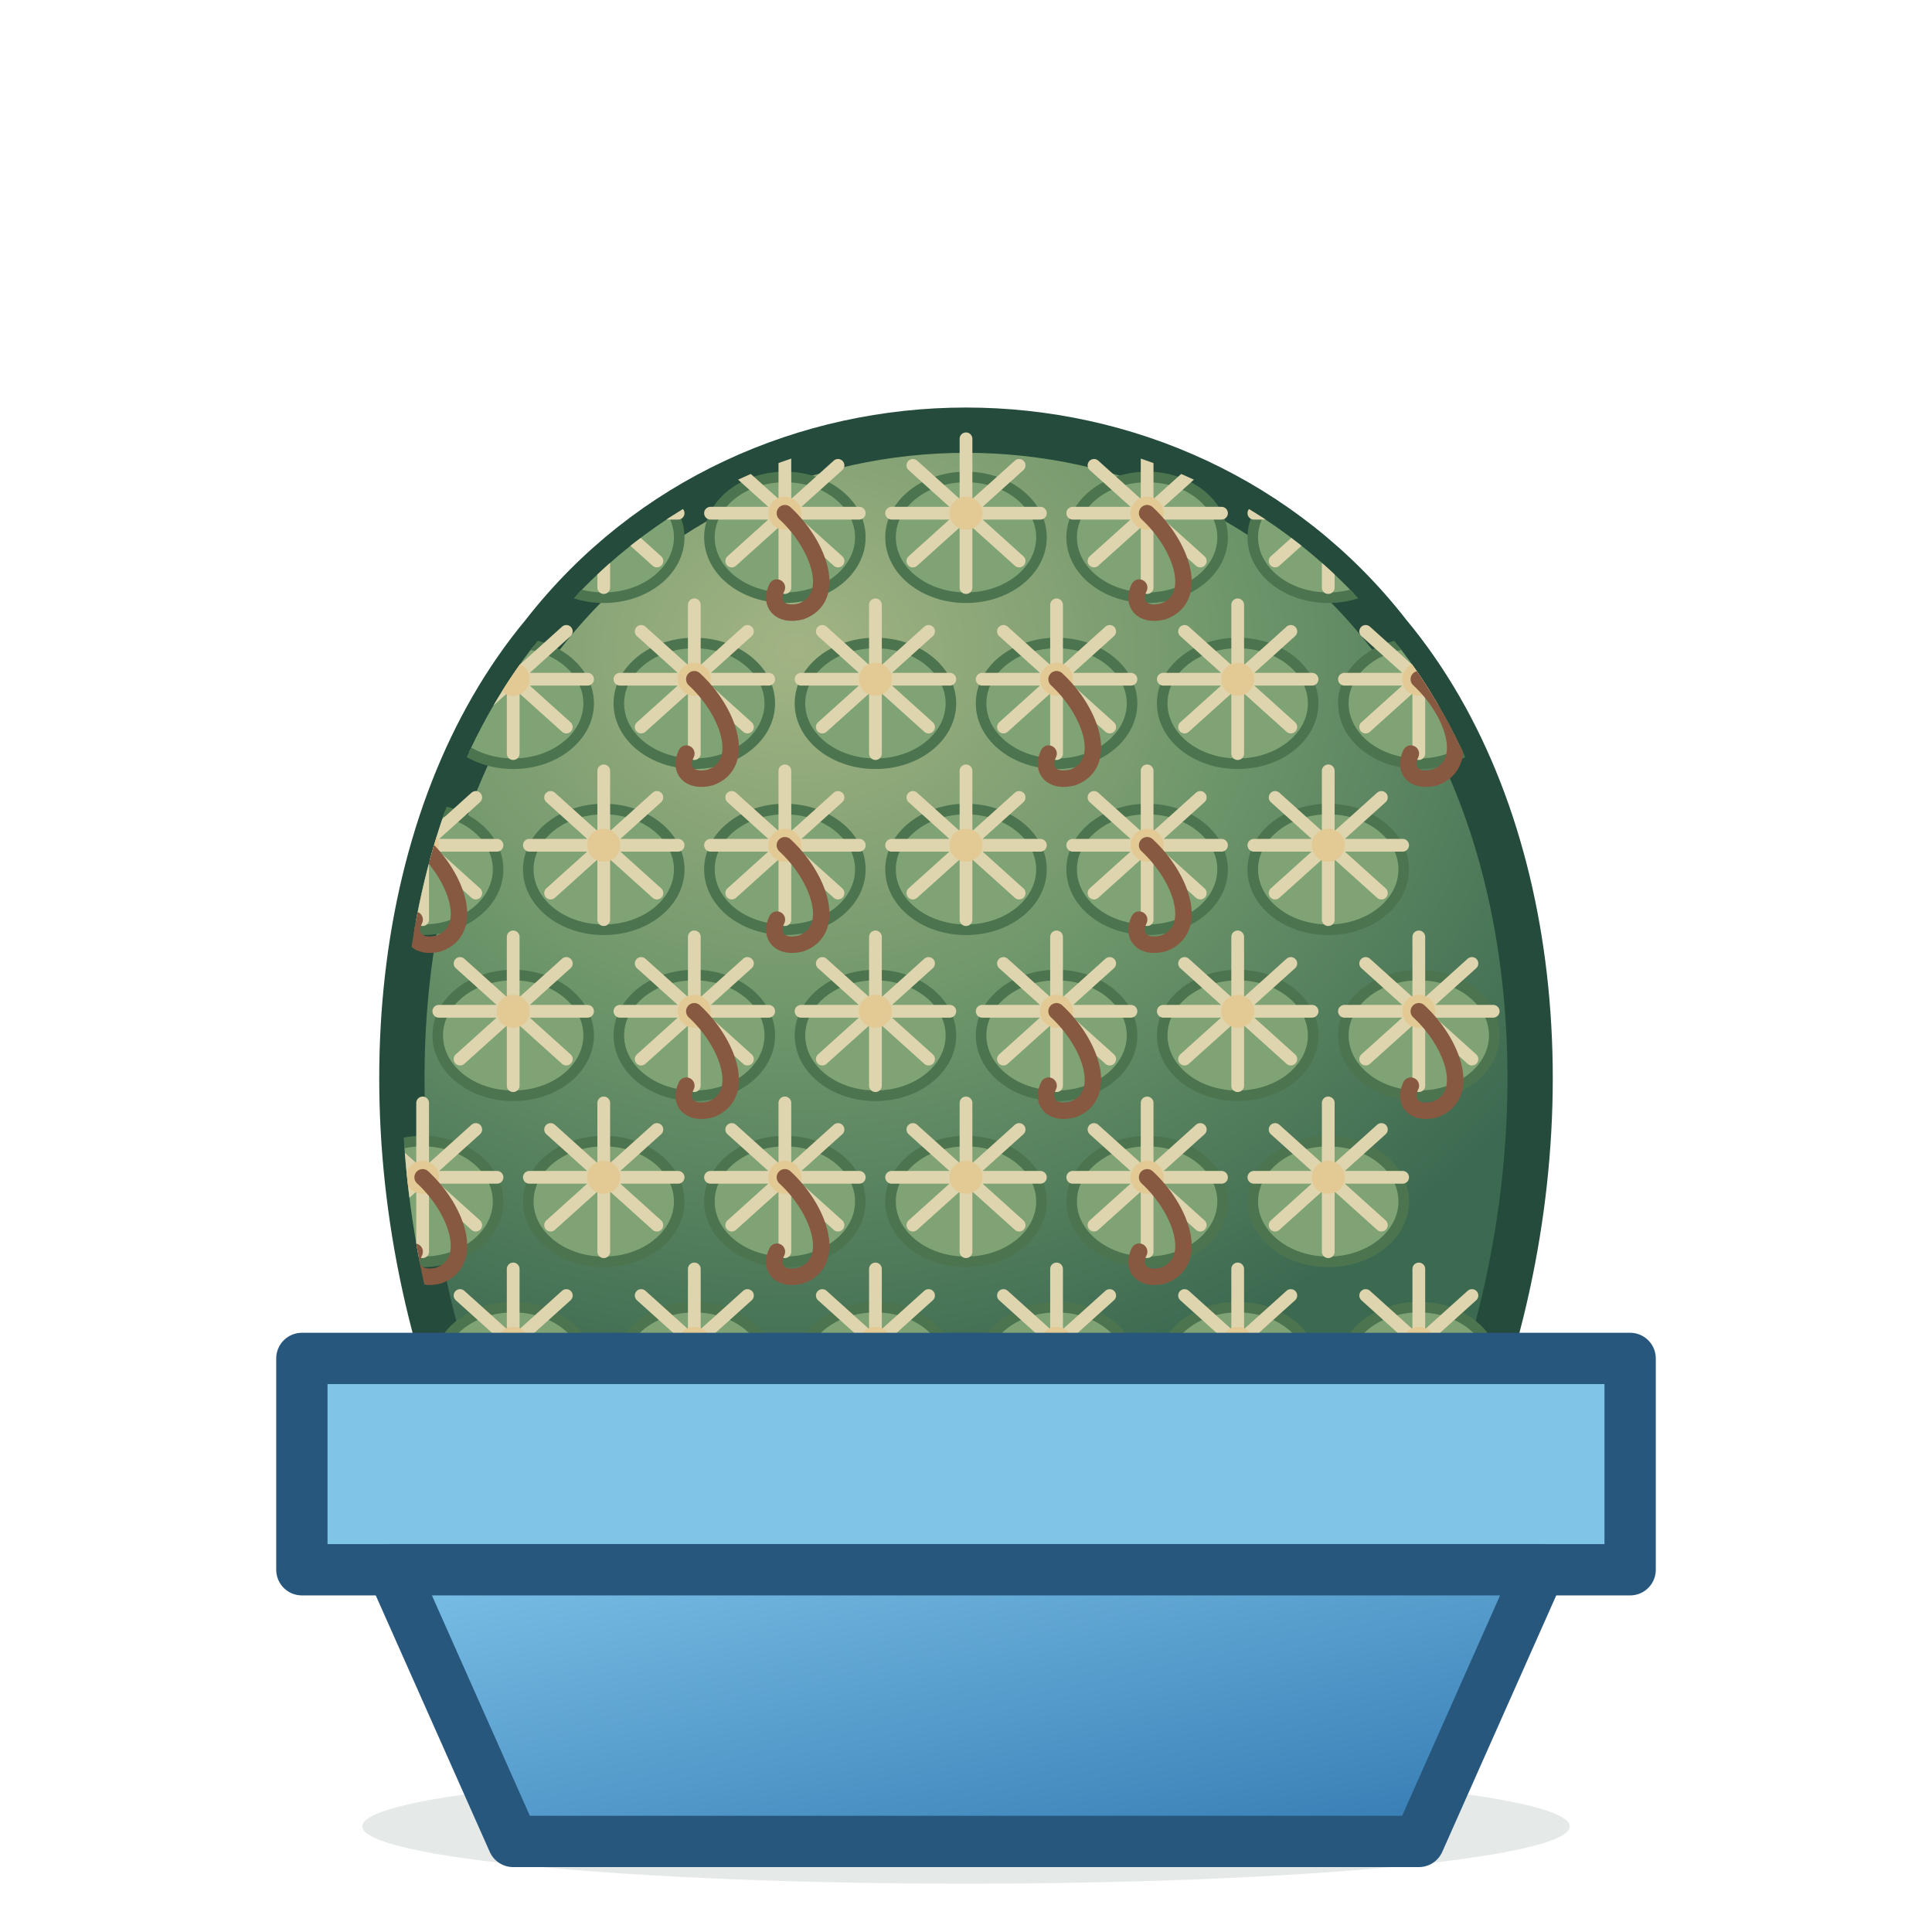
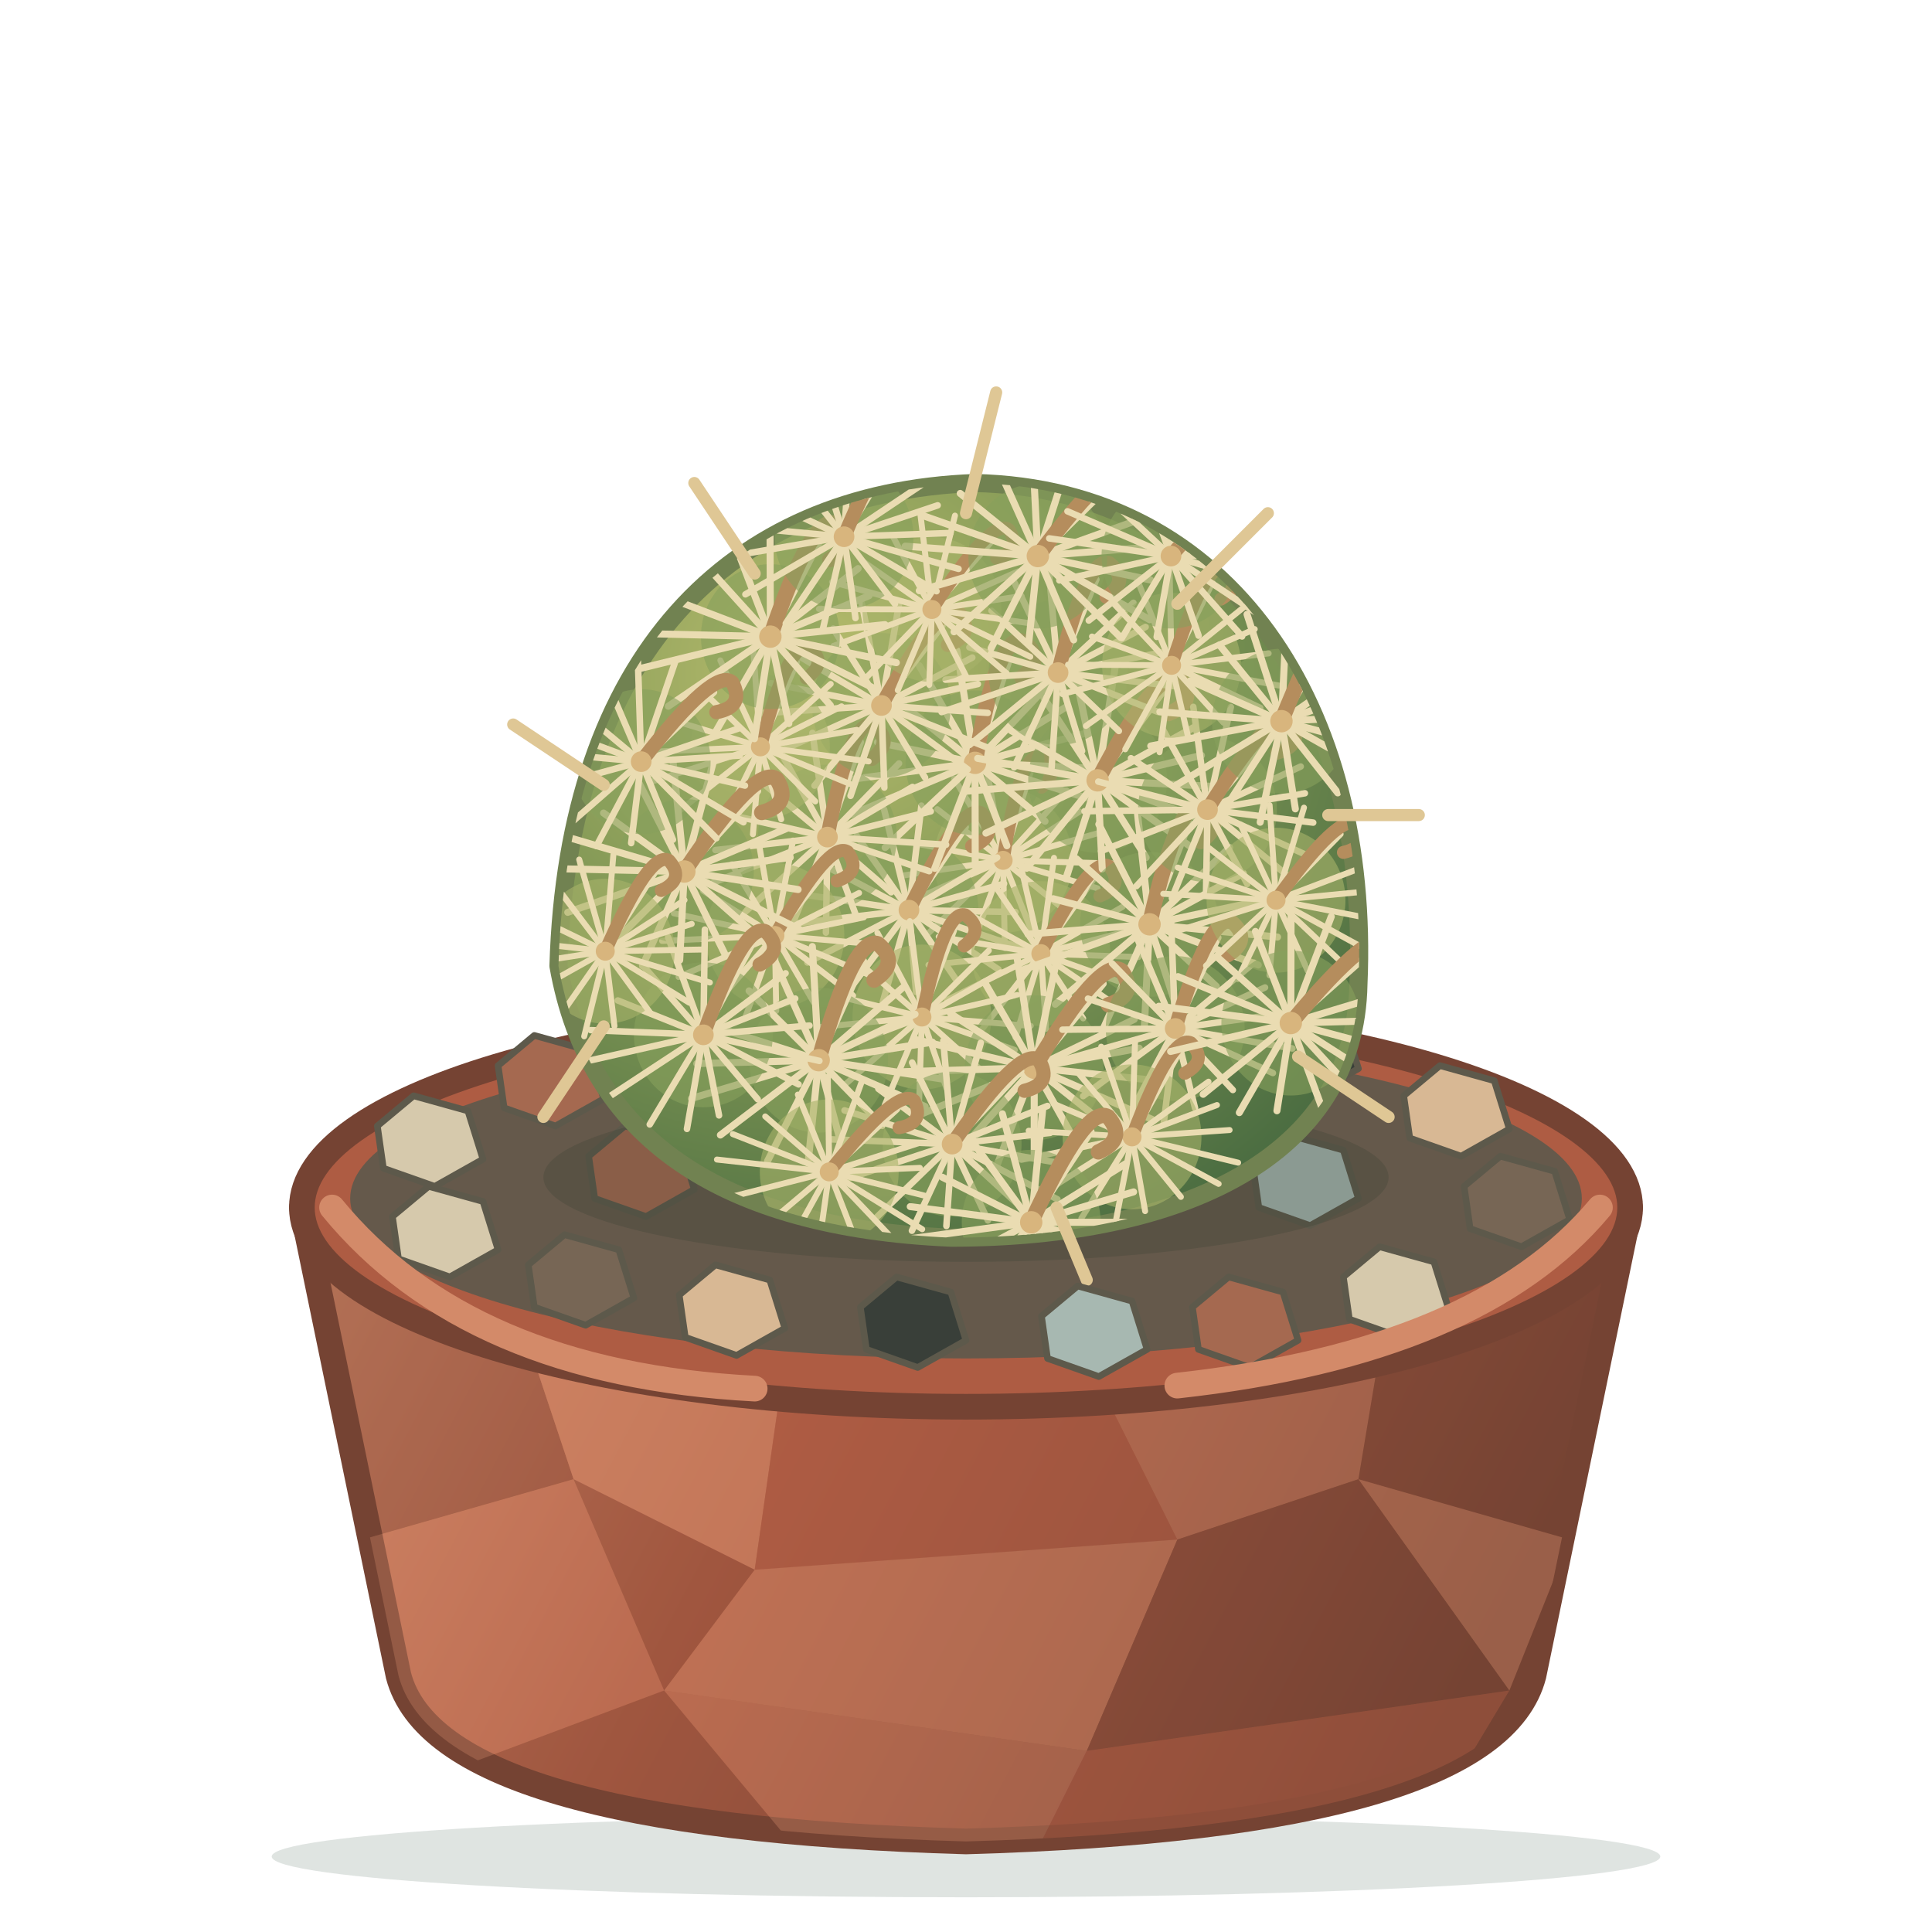
<svg xmlns="http://www.w3.org/2000/svg" viewBox="0 0 64 64" role="img" aria-labelledby="mammillaria-rekoi-title mammillaria-rekoi-description" data-plant-slug="mammillaria-rekoi" focusable="false">
  <defs>
-     <linearGradient id="rekoi-pot" x1="0" x2="0.9" y1="0" y2="1">
-       <stop offset="0" stop-color="#7bc0e6" />
-       <stop offset="1" stop-color="#357cb4" />
+     <linearGradient id="p16-nov01-pot" x1="0" y1="0" x2="1" y2="0.25">
+       <stop stop-color="#d38a69" />
+       <stop offset="0.42" stop-color="#ae5c43" />
+       <stop offset="1" stop-color="#754333" />
    </linearGradient>
-     <radialGradient id="hooks-body" cx="35%" cy="23%" r="80%">
-       <stop offset="0" stop-color="#a3b484" />
-       <stop offset="0.5" stop-color="#6d956a" />
-       <stop offset="1" stop-color="#3c6a51" />
+     <clipPath id="p16-nov01-pot-clip">
+       <path d="M10 40H54L50.8 55.5Q49.5 60.5 32 61Q14.5 60.5 13.2 55.5Z" fill="none" />
+     </clipPath>
+     <radialGradient id="p16-nov01-body" cx="0.32" cy="0.25" r="0.9">
+       <stop stop-color="#b8bd6d" />
+       <stop offset="0.5" stop-color="#7c9453" />
+       <stop offset="1" stop-color="#45683f" />
    </radialGradient>
-     <clipPath id="hooks-clip" clipPathUnits="userSpaceOnUse">
-       <path d="M15 46c-3-9-2-19 3-25 7-9 21-9 28 0 5 6 6 16 3 25Z" fill="none" stroke="none" stroke-width="1" stroke-linecap="round" stroke-linejoin="round" />
+     <clipPath id="p16-nov01-clip">
+       <path d="M18.5 32C18.8 21.8 24.1 16.3 32.3 16C40.8 16.2 45.4 23.5 45 32.6C44.9 38.3 39.2 41 31.5 41Q20 40.5 18.5 32Z" fill="none" />
    </clipPath>
-     <g id="mammillaria-rekoi-detail-1">
-       <path d="M-2.8 0H2.8M-2-1.8 2 1.8M-2 1.8 2-1.8M0-2.8V2.8" fill="none" stroke="#ded4ad" stroke-width="0.48" stroke-linecap="round" stroke-linejoin="round" />
-       <ellipse cx="0" cy="0" rx="0.62" ry="0.62" fill="#e3c994" stroke="none" stroke-width="1" />
-       <path d="M0 0C1.3 1.2 2 3.2 0.6 3.7c-0.8 0.2-1.2-0.3-0.9-0.9" fill="none" stroke="#875941" stroke-width="0.62" stroke-linecap="round" stroke-linejoin="round" />
-     </g>
-     <g id="mammillaria-rekoi-detail-2">
-       <path d="M-2.8 0H2.8M-2-1.8 2 1.8M-2 1.8 2-1.8M0-2.8V2.8" fill="none" stroke="#ded4ad" stroke-width="0.48" stroke-linecap="round" stroke-linejoin="round" />
-       <ellipse cx="0" cy="0" rx="0.62" ry="0.62" fill="#e3c994" stroke="none" stroke-width="1" />
+     <g id="p16-nov01-spines">
+       <path d="M0 0l3.6 0" fill="none" stroke="#eadcb2" stroke-width="0.22" />
+       <path d="M0 0l3.83 1.22" fill="none" stroke="#eadcb2" stroke-width="0.22" />
+       <path d="M0 0l3.06 1.95" fill="none" stroke="#eadcb2" stroke-width="0.22" />
+       <path d="M0 0l1.64 2.33" fill="none" stroke="#eadcb2" stroke-width="0.22" />
+       <path d="M0 0l0.29 2.76" fill="none" stroke="#eadcb2" stroke-width="0.22" />
+       <path d="M0 0l-0.83 3.12" fill="none" stroke="#eadcb2" stroke-width="0.22" />
+       <path d="M0 0l-2.07 2.86" fill="none" stroke="#eadcb2" stroke-width="0.22" />
+       <path d="M0 0l-3.4 1.83" fill="none" stroke="#eadcb2" stroke-width="0.22" />
+       <path d="M0 0l-4.12 0.56" fill="none" stroke="#eadcb2" stroke-width="0.22" />
+       <path d="M0 0l-3.78 -0.49" fill="none" stroke="#eadcb2" stroke-width="0.22" />
+       <path d="M0 0l-2.78 -1.41" fill="none" stroke="#eadcb2" stroke-width="0.22" />
+       <path d="M0 0l-1.81 -2.48" fill="none" stroke="#eadcb2" stroke-width="0.22" />
+       <path d="M0 0l-0.9 -3.39" fill="none" stroke="#eadcb2" stroke-width="0.22" />
+       <path d="M0 0l0.36 -3.54" fill="none" stroke="#eadcb2" stroke-width="0.22" />
+       <path d="M0 0l1.87 -2.84" fill="none" stroke="#eadcb2" stroke-width="0.22" />
+       <path d="M0 0l2.95 -1.83" fill="none" stroke="#eadcb2" stroke-width="0.22" />
+       <path d="M0 0l3.2 -0.95" fill="none" stroke="#eadcb2" stroke-width="0.22" />
+       <path d="M0 0Q1.7-3.7 2.4-3.3Q3-2.6 2.1-2.2" fill="none" stroke="#b58d5d" stroke-width="0.48" />
+       <circle r="0.35" fill="#d8b57d" />
    </g>
  </defs>
-   <ellipse cx="32" cy="60.5" rx="20" ry="1.9" fill="#244b3b" stroke="none" stroke-width="0" opacity="0.12" />
-   <ellipse cx="32" cy="45.5" rx="20" ry="2.1" fill="#745c45" stroke="none" stroke-width="1" />
-   <path d="M15 46c-3-9-2-19 3-25 7-9 21-9 28 0 5 6 6 16 3 25Z" fill="url(#hooks-body)" stroke="#244b3b" stroke-width="1.5" stroke-linecap="round" stroke-linejoin="round" />
-   <g clip-path="url(#hooks-clip)">
-     <ellipse cx="14" cy="17.8" rx="2.5" ry="2" fill="#80a375" stroke="#4c744f" stroke-width="0.35" />
-     <use href="#mammillaria-rekoi-detail-1" transform="translate(14 17) scale(0.88)" />
-     <ellipse cx="20" cy="17.8" rx="2.5" ry="2" fill="#80a375" stroke="#4c744f" stroke-width="0.35" />
-     <use href="#mammillaria-rekoi-detail-2" transform="translate(20 17) scale(0.88)" />
-     <ellipse cx="26" cy="17.8" rx="2.5" ry="2" fill="#80a375" stroke="#4c744f" stroke-width="0.35" />
-     <use href="#mammillaria-rekoi-detail-1" transform="translate(26 17) scale(0.88)" />
-     <ellipse cx="32" cy="17.8" rx="2.5" ry="2" fill="#80a375" stroke="#4c744f" stroke-width="0.35" />
-     <use href="#mammillaria-rekoi-detail-2" transform="translate(32 17) scale(0.88)" />
-     <ellipse cx="38" cy="17.8" rx="2.5" ry="2" fill="#80a375" stroke="#4c744f" stroke-width="0.35" />
-     <use href="#mammillaria-rekoi-detail-1" transform="translate(38 17) scale(0.88)" />
-     <ellipse cx="44" cy="17.8" rx="2.5" ry="2" fill="#80a375" stroke="#4c744f" stroke-width="0.35" />
-     <use href="#mammillaria-rekoi-detail-2" transform="translate(44 17) scale(0.88)" />
-     <ellipse cx="17" cy="23.3" rx="2.5" ry="2" fill="#80a375" stroke="#4c744f" stroke-width="0.35" />
-     <use href="#mammillaria-rekoi-detail-2" transform="translate(17 22.5) scale(0.88)" />
-     <ellipse cx="23" cy="23.3" rx="2.5" ry="2" fill="#80a375" stroke="#4c744f" stroke-width="0.35" />
-     <use href="#mammillaria-rekoi-detail-1" transform="translate(23 22.5) scale(0.88)" />
-     <ellipse cx="29" cy="23.3" rx="2.5" ry="2" fill="#80a375" stroke="#4c744f" stroke-width="0.35" />
-     <use href="#mammillaria-rekoi-detail-2" transform="translate(29 22.5) scale(0.88)" />
-     <ellipse cx="35" cy="23.3" rx="2.5" ry="2" fill="#80a375" stroke="#4c744f" stroke-width="0.35" />
-     <use href="#mammillaria-rekoi-detail-1" transform="translate(35 22.5) scale(0.88)" />
-     <ellipse cx="41" cy="23.3" rx="2.5" ry="2" fill="#80a375" stroke="#4c744f" stroke-width="0.35" />
-     <use href="#mammillaria-rekoi-detail-2" transform="translate(41 22.5) scale(0.88)" />
-     <ellipse cx="47" cy="23.3" rx="2.5" ry="2" fill="#80a375" stroke="#4c744f" stroke-width="0.35" />
-     <use href="#mammillaria-rekoi-detail-1" transform="translate(47 22.5) scale(0.88)" />
-     <ellipse cx="14" cy="28.8" rx="2.5" ry="2" fill="#80a375" stroke="#4c744f" stroke-width="0.35" />
-     <use href="#mammillaria-rekoi-detail-1" transform="translate(14 28) scale(0.88)" />
-     <ellipse cx="20" cy="28.8" rx="2.5" ry="2" fill="#80a375" stroke="#4c744f" stroke-width="0.35" />
-     <use href="#mammillaria-rekoi-detail-2" transform="translate(20 28) scale(0.88)" />
-     <ellipse cx="26" cy="28.8" rx="2.5" ry="2" fill="#80a375" stroke="#4c744f" stroke-width="0.35" />
-     <use href="#mammillaria-rekoi-detail-1" transform="translate(26 28) scale(0.88)" />
-     <ellipse cx="32" cy="28.8" rx="2.5" ry="2" fill="#80a375" stroke="#4c744f" stroke-width="0.35" />
-     <use href="#mammillaria-rekoi-detail-2" transform="translate(32 28) scale(0.88)" />
-     <ellipse cx="38" cy="28.8" rx="2.5" ry="2" fill="#80a375" stroke="#4c744f" stroke-width="0.35" />
-     <use href="#mammillaria-rekoi-detail-1" transform="translate(38 28) scale(0.88)" />
-     <ellipse cx="44" cy="28.8" rx="2.5" ry="2" fill="#80a375" stroke="#4c744f" stroke-width="0.35" />
-     <use href="#mammillaria-rekoi-detail-2" transform="translate(44 28) scale(0.88)" />
-     <ellipse cx="17" cy="34.3" rx="2.5" ry="2" fill="#80a375" stroke="#4c744f" stroke-width="0.35" />
-     <use href="#mammillaria-rekoi-detail-2" transform="translate(17 33.5) scale(0.88)" />
-     <ellipse cx="23" cy="34.3" rx="2.5" ry="2" fill="#80a375" stroke="#4c744f" stroke-width="0.35" />
-     <use href="#mammillaria-rekoi-detail-1" transform="translate(23 33.5) scale(0.88)" />
-     <ellipse cx="29" cy="34.3" rx="2.5" ry="2" fill="#80a375" stroke="#4c744f" stroke-width="0.35" />
-     <use href="#mammillaria-rekoi-detail-2" transform="translate(29 33.5) scale(0.88)" />
-     <ellipse cx="35" cy="34.3" rx="2.5" ry="2" fill="#80a375" stroke="#4c744f" stroke-width="0.35" />
-     <use href="#mammillaria-rekoi-detail-1" transform="translate(35 33.5) scale(0.88)" />
-     <ellipse cx="41" cy="34.3" rx="2.5" ry="2" fill="#80a375" stroke="#4c744f" stroke-width="0.35" />
-     <use href="#mammillaria-rekoi-detail-2" transform="translate(41 33.5) scale(0.88)" />
-     <ellipse cx="47" cy="34.3" rx="2.5" ry="2" fill="#80a375" stroke="#4c744f" stroke-width="0.35" />
-     <use href="#mammillaria-rekoi-detail-1" transform="translate(47 33.5) scale(0.88)" />
-     <ellipse cx="14" cy="39.8" rx="2.5" ry="2" fill="#80a375" stroke="#4c744f" stroke-width="0.35" />
-     <use href="#mammillaria-rekoi-detail-1" transform="translate(14 39) scale(0.88)" />
-     <ellipse cx="20" cy="39.8" rx="2.5" ry="2" fill="#80a375" stroke="#4c744f" stroke-width="0.35" />
-     <use href="#mammillaria-rekoi-detail-2" transform="translate(20 39) scale(0.88)" />
-     <ellipse cx="26" cy="39.8" rx="2.5" ry="2" fill="#80a375" stroke="#4c744f" stroke-width="0.35" />
-     <use href="#mammillaria-rekoi-detail-1" transform="translate(26 39) scale(0.88)" />
-     <ellipse cx="32" cy="39.8" rx="2.5" ry="2" fill="#80a375" stroke="#4c744f" stroke-width="0.35" />
-     <use href="#mammillaria-rekoi-detail-2" transform="translate(32 39) scale(0.88)" />
-     <ellipse cx="38" cy="39.8" rx="2.5" ry="2" fill="#80a375" stroke="#4c744f" stroke-width="0.35" />
-     <use href="#mammillaria-rekoi-detail-1" transform="translate(38 39) scale(0.88)" />
-     <ellipse cx="44" cy="39.8" rx="2.5" ry="2" fill="#80a375" stroke="#4c744f" stroke-width="0.35" />
-     <use href="#mammillaria-rekoi-detail-2" transform="translate(44 39) scale(0.88)" />
-     <ellipse cx="17" cy="45.3" rx="2.5" ry="2" fill="#80a375" stroke="#4c744f" stroke-width="0.35" />
-     <use href="#mammillaria-rekoi-detail-2" transform="translate(17 44.5) scale(0.88)" />
-     <ellipse cx="23" cy="45.3" rx="2.5" ry="2" fill="#80a375" stroke="#4c744f" stroke-width="0.35" />
-     <use href="#mammillaria-rekoi-detail-1" transform="translate(23 44.5) scale(0.88)" />
-     <ellipse cx="29" cy="45.3" rx="2.5" ry="2" fill="#80a375" stroke="#4c744f" stroke-width="0.35" />
-     <use href="#mammillaria-rekoi-detail-2" transform="translate(29 44.5) scale(0.88)" />
-     <ellipse cx="35" cy="45.3" rx="2.5" ry="2" fill="#80a375" stroke="#4c744f" stroke-width="0.35" />
-     <use href="#mammillaria-rekoi-detail-1" transform="translate(35 44.5) scale(0.88)" />
-     <ellipse cx="41" cy="45.3" rx="2.5" ry="2" fill="#80a375" stroke="#4c744f" stroke-width="0.35" />
-     <use href="#mammillaria-rekoi-detail-2" transform="translate(41 44.5) scale(0.88)" />
-     <ellipse cx="47" cy="45.3" rx="2.5" ry="2" fill="#80a375" stroke="#4c744f" stroke-width="0.35" />
-     <use href="#mammillaria-rekoi-detail-1" transform="translate(47 44.5) scale(0.88)" />
+   <g stroke-linecap="round" stroke-linejoin="round">
+     <ellipse cx="32" cy="61.5" rx="23" ry="1.35" fill="#294839" opacity="0.15" />
+     <path d="M10 40H54L50.8 55.5Q49.5 60.5 32 61Q14.5 60.5 13.2 55.5Z" fill="url(#p16-nov01-pot)" stroke="#754333" stroke-width="0.85" />
+     <g clip-path="url(#p16-nov01-pot-clip)">
+       <path d="M9 40 17 43 19 49 12 51Z" fill="#754333" opacity="0.33" />
+       <path d="M17 43 26 45 25 52 19 49Z" fill="#d38a69" opacity="0.6" />
+       <path d="M26 45 36 45 39 51 25 52Z" fill="#ae5c43" opacity="0.5" />
+       <path d="M36 45 46 43 45 49 39 51Z" fill="#d38a69" opacity="0.38" />
+       <path d="M46 43 55 40 52 51 45 49Z" fill="#754333" opacity="0.3" />
+       <path d="M12 51 19 49 22 56 14 59Z" fill="#d38a69" opacity="0.33" />
+       <path d="M19 49 25 52 22 56Z" fill="#754333" opacity="0.24" />
+       <path d="M25 52 39 51 36 58 22 56Z" fill="#d38a69" opacity="0.46" />
+       <path d="M39 51 45 49 50 56 36 58Z" fill="#754333" opacity="0.33" />
+       <path d="M45 49 52 51 50 56Z" fill="#d38a69" opacity="0.4" />
+       <path d="M14 59 22 56 27 62 18 61Z" fill="#754333" opacity="0.25" />
+       <path d="M22 56 36 58 34 62 27 62Z" fill="#d38a69" opacity="0.35" />
+       <path d="M36 58 50 56 47 61 34 62Z" fill="#ae5c43" opacity="0.45" />
+     </g>
+     <ellipse cx="32" cy="40" rx="22" ry="6.6" fill="#ae5c43" stroke="#754333" stroke-width="0.85" />
+     <ellipse cx="32" cy="39.7" rx="20.4" ry="5.3" fill="#65594b" />
+     <path d="M12.5 37.3l1.2-1 1.8 0.5 0.5 1.6-1.6 0.9-1.7-0.6Z" fill="#d6c9ac" stroke="#5d594b" stroke-width="0.22" />
+     <path d="M16.5 35.3l1.2-1 1.8 0.5 0.5 1.6-1.6 0.9-1.7-0.6Z" fill="#a56950" stroke="#5d594b" stroke-width="0.22" />
+     <path d="M21.5 34.3l1.2-1 1.8 0.5 0.5 1.6-1.6 0.9-1.7-0.6Z" fill="#a7b8b1" stroke="#5d594b" stroke-width="0.22" />
+     <path d="M41.5 34.3l1.2-1 1.8 0.5 0.5 1.6-1.6 0.9-1.7-0.6Z" fill="#393f39" stroke="#5d594b" stroke-width="0.22" />
+     <path d="M46.5 36.3l1.2-1 1.8 0.5 0.5 1.6-1.6 0.9-1.7-0.6Z" fill="#d8b894" stroke="#5d594b" stroke-width="0.22" />
+     <path d="M48.5 39.3l1.2-1 1.8 0.5 0.5 1.6-1.6 0.9-1.7-0.6Z" fill="#776655" stroke="#5d594b" stroke-width="0.22" />
+     <path d="M13 40.3l1.2-1 1.8 0.5 0.5 1.6-1.6 0.9-1.7-0.6Z" fill="#d6c9ac" stroke="#5d594b" stroke-width="0.22" />
+     <path d="M19.5 38.3l1.2-1 1.8 0.5 0.5 1.6-1.6 0.9-1.7-0.6Z" fill="#a56950" stroke="#5d594b" stroke-width="0.22" />
+     <path d="M41.5 38.6l1.2-1 1.8 0.5 0.5 1.6-1.6 0.9-1.7-0.6Z" fill="#a7b8b1" stroke="#5d594b" stroke-width="0.22" />
+     <path d="M26.5 36.3l1.2-1 1.8 0.5 0.5 1.6-1.6 0.9-1.7-0.6Z" fill="#393f39" stroke="#5d594b" stroke-width="0.22" />
+     <path d="M34.5 36.3l1.2-1 1.8 0.5 0.5 1.6-1.6 0.9-1.7-0.6Z" fill="#d8b894" stroke="#5d594b" stroke-width="0.22" />
+     <ellipse cx="32" cy="39" rx="14" ry="2.8" fill="#333c2d" opacity="0.24" />
+     <path d="M18.5 32C18.8 21.8 24.1 16.3 32.3 16C40.8 16.2 45.4 23.5 45 32.6C44.9 38.3 39.2 41 31.5 41Q20 40.5 18.5 32Z" fill="url(#p16-nov01-body)" stroke="#718251" stroke-width="0.6" />
+     <g clip-path="url(#p16-nov01-clip)">
+       <ellipse cx="33.23" cy="28.5" rx="2.3" ry="2.4" fill="#a6b369" opacity="0.6" />
+       <use href="#p16-nov01-spines" transform="translate(33.23 28.5) rotate(-16) scale(0.9)" />
+       <ellipse cx="30.11" cy="30.15" rx="2.3" ry="2.4" fill="#87a05b" opacity="0.6" />
+       <use href="#p16-nov01-spines" transform="translate(30.11 30.15) rotate(1) scale(0.98)" />
+       <ellipse cx="32.3" cy="25.27" rx="2.3" ry="2.4" fill="#87a05b" opacity="0.6" />
+       <use href="#p16-nov01-spines" transform="translate(32.3 25.27) rotate(-15) scale(1.06)" />
+       <ellipse cx="34.48" cy="31.59" rx="2.3" ry="2.4" fill="#a6b369" opacity="0.6" />
+       <use href="#p16-nov01-spines" transform="translate(34.48 31.59) rotate(2) scale(0.9)" />
+       <ellipse cx="27.41" cy="27.73" rx="2.3" ry="2.4" fill="#87a05b" opacity="0.6" />
+       <use href="#p16-nov01-spines" transform="translate(27.41 27.73) rotate(-14) scale(0.98)" />
+       <ellipse cx="36.36" cy="25.85" rx="2.3" ry="2.4" fill="#87a05b" opacity="0.6" />
+       <use href="#p16-nov01-spines" transform="translate(36.36 25.85) rotate(3) scale(1.06)" />
+       <ellipse cx="30.54" cy="33.69" rx="2.3" ry="2.4" fill="#a6b369" opacity="0.6" />
+       <use href="#p16-nov01-spines" transform="translate(30.54 33.69) rotate(-13) scale(0.9)" />
+       <ellipse cx="29.2" cy="23.37" rx="2.3" ry="2.4" fill="#87a05b" opacity="0.6" />
+       <use href="#p16-nov01-spines" transform="translate(29.2 23.37) rotate(4) scale(0.98)" />
+       <ellipse cx="38.08" cy="30.62" rx="2.3" ry="2.4" fill="#87a05b" opacity="0.6" />
+       <use href="#p16-nov01-spines" transform="translate(38.08 30.62) rotate(-12) scale(1.06)" />
+       <ellipse cx="25.67" cy="30.99" rx="2.3" ry="2.4" fill="#a6b369" opacity="0.6" />
+       <use href="#p16-nov01-spines" transform="translate(25.67 30.99) rotate(5) scale(0.9)" />
+       <ellipse cx="35.05" cy="22.28" rx="2.3" ry="2.4" fill="#87a05b" opacity="0.6" />
+       <use href="#p16-nov01-spines" transform="translate(35.05 22.28) rotate(-11) scale(0.98)" />
+       <ellipse cx="34.26" cy="35.37" rx="2.3" ry="2.4" fill="#87a05b" opacity="0.6" />
+       <use href="#p16-nov01-spines" transform="translate(34.26 35.37) rotate(6) scale(1.06)" />
+       <ellipse cx="25.19" cy="24.74" rx="2.3" ry="2.4" fill="#a6b369" opacity="0.6" />
+       <use href="#p16-nov01-spines" transform="translate(25.19 24.74) rotate(-10) scale(0.9)" />
+       <ellipse cx="40" cy="26.82" rx="2.3" ry="2.4" fill="#87a05b" opacity="0.6" />
+       <use href="#p16-nov01-spines" transform="translate(40 26.82) rotate(7) scale(0.98)" />
+       <ellipse cx="27.12" cy="35.12" rx="2.3" ry="2.4" fill="#87a05b" opacity="0.6" />
+       <use href="#p16-nov01-spines" transform="translate(27.12 35.12) rotate(-9) scale(1.06)" />
+       <ellipse cx="30.87" cy="20.19" rx="2.3" ry="2.4" fill="#a6b369" opacity="0.6" />
+       <use href="#p16-nov01-spines" transform="translate(30.87 20.19) rotate(8) scale(0.9)" />
+       <ellipse cx="38.93" cy="34.07" rx="2.3" ry="2.4" fill="#87a05b" opacity="0.6" />
+       <use href="#p16-nov01-spines" transform="translate(38.93 34.07) rotate(-8) scale(0.98)" />
+       <ellipse cx="22.67" cy="28.87" rx="2.3" ry="2.4" fill="#87a05b" opacity="0.6" />
+       <use href="#p16-nov01-spines" transform="translate(22.67 28.87) rotate(9) scale(1.06)" />
+       <ellipse cx="38.81" cy="22.04" rx="2.3" ry="2.4" fill="#a6b369" opacity="0.6" />
+       <use href="#p16-nov01-spines" transform="translate(38.81 22.04) rotate(-7) scale(0.9)" />
+       <ellipse cx="31.54" cy="37.9" rx="2.3" ry="2.4" fill="#87a05b" opacity="0.6" />
+       <use href="#p16-nov01-spines" transform="translate(31.54 37.9) rotate(10) scale(0.98)" />
+       <ellipse cx="25.52" cy="21.09" rx="2.3" ry="2.4" fill="#87a05b" opacity="0.6" />
+       <use href="#p16-nov01-spines" transform="translate(25.52 21.09) rotate(-6) scale(1.06)" />
+       <ellipse cx="42.27" cy="29.82" rx="2.3" ry="2.4" fill="#a6b369" opacity="0.6" />
+       <use href="#p16-nov01-spines" transform="translate(42.27 29.82) rotate(11) scale(0.9)" />
+       <ellipse cx="23.3" cy="34.28" rx="2.3" ry="2.4" fill="#87a05b" opacity="0.6" />
+       <use href="#p16-nov01-spines" transform="translate(23.3 34.28) rotate(-5) scale(0.98)" />
+       <ellipse cx="34.38" cy="18.42" rx="2.3" ry="2.4" fill="#87a05b" opacity="0.6" />
+       <use href="#p16-nov01-spines" transform="translate(34.38 18.42) rotate(12) scale(1.06)" />
+       <ellipse cx="37.5" cy="37.66" rx="2.3" ry="2.4" fill="#a6b369" opacity="0.6" />
+       <use href="#p16-nov01-spines" transform="translate(37.5 37.66) rotate(-4) scale(0.9)" />
+       <ellipse cx="21.24" cy="25.23" rx="2.3" ry="2.4" fill="#87a05b" opacity="0.6" />
+       <use href="#p16-nov01-spines" transform="translate(21.24 25.23) rotate(13) scale(0.98)" />
+       <ellipse cx="42.45" cy="23.89" rx="2.3" ry="2.4" fill="#87a05b" opacity="0.6" />
+       <use href="#p16-nov01-spines" transform="translate(42.45 23.89) rotate(-3) scale(1.06)" />
+       <ellipse cx="27.47" cy="38.82" rx="2.3" ry="2.4" fill="#a6b369" opacity="0.6" />
+       <use href="#p16-nov01-spines" transform="translate(27.47 38.82) rotate(14) scale(0.9)" />
+       <ellipse cx="27.96" cy="17.78" rx="2.3" ry="2.4" fill="#87a05b" opacity="0.6" />
+       <use href="#p16-nov01-spines" transform="translate(27.96 17.78) rotate(-2) scale(0.98)" />
+       <ellipse cx="42.76" cy="33.89" rx="2.3" ry="2.4" fill="#87a05b" opacity="0.6" />
+       <use href="#p16-nov01-spines" transform="translate(42.76 33.89) rotate(15) scale(1.06)" />
+       <ellipse cx="20.05" cy="31.51" rx="2.3" ry="2.4" fill="#a6b369" opacity="0.6" />
+       <use href="#p16-nov01-spines" transform="translate(20.05 31.51) rotate(-1) scale(0.9)" />
+       <ellipse cx="38.79" cy="18.42" rx="2.3" ry="2.4" fill="#87a05b" opacity="0.6" />
+       <use href="#p16-nov01-spines" transform="translate(38.79 18.42) rotate(16) scale(0.98)" />
+       <ellipse cx="34.16" cy="40.49" rx="2.3" ry="2.4" fill="#87a05b" opacity="0.6" />
+       <use href="#p16-nov01-spines" transform="translate(34.16 40.49) rotate(0) scale(1.06)" />
+     </g>
+     <path d="M20 26l-3 -2" fill="none" stroke="#dfc795" stroke-width="0.4" />
+     <path d="M20 34l-2 3" fill="none" stroke="#dfc795" stroke-width="0.4" />
+     <path d="M25 19l-2 -3" fill="none" stroke="#dfc795" stroke-width="0.4" />
+     <path d="M32 17l1 -4" fill="none" stroke="#dfc795" stroke-width="0.4" />
+     <path d="M39 20l3 -3" fill="none" stroke="#dfc795" stroke-width="0.4" />
+     <path d="M44 27l3 0" fill="none" stroke="#dfc795" stroke-width="0.4" />
+     <path d="M43 35l3 2" fill="none" stroke="#dfc795" stroke-width="0.4" />
+     <path d="M35 40l1 2.4" fill="none" stroke="#dfc795" stroke-width="0.4" />
+     <path d="M44.5 42.3l1.2-1 1.8 0.5 0.5 1.6-1.6 0.9-1.7-0.6Z" fill="#d6c9ac" stroke="#5d594b" stroke-width="0.22" />
+     <path d="M39.5 43.3l1.2-1 1.8 0.5 0.5 1.6-1.6 0.9-1.7-0.6Z" fill="#a56950" stroke="#5d594b" stroke-width="0.22" />
+     <path d="M34.5 43.6l1.2-1 1.8 0.5 0.5 1.6-1.6 0.9-1.7-0.6Z" fill="#a7b8b1" stroke="#5d594b" stroke-width="0.22" />
+     <path d="M28.5 43.3l1.2-1 1.8 0.5 0.5 1.6-1.6 0.9-1.7-0.6Z" fill="#393f39" stroke="#5d594b" stroke-width="0.22" />
+     <path d="M22.5 42.9l1.2-1 1.8 0.5 0.5 1.6-1.6 0.9-1.7-0.6Z" fill="#d8b894" stroke="#5d594b" stroke-width="0.22" />
+     <path d="M17.5 41.9l1.2-1 1.8 0.5 0.5 1.6-1.6 0.9-1.7-0.6Z" fill="#776655" stroke="#5d594b" stroke-width="0.22" />
+     <path d="M11 40Q15.5 45.5 25 46M39 45.9Q49 44.8 53 40" fill="none" stroke="#d38a69" stroke-width="0.85" />
  </g>
-   <path d="M10 45h44v7H10z" fill="#80c4e8" stroke="#28577e" stroke-linejoin="round" stroke-width="1.7" />
-   <path d="m13 52 4 9h30l4-9Z" fill="url(#rekoi-pot)" stroke="#28577e" stroke-linejoin="round" stroke-width="1.7" />
</svg>
